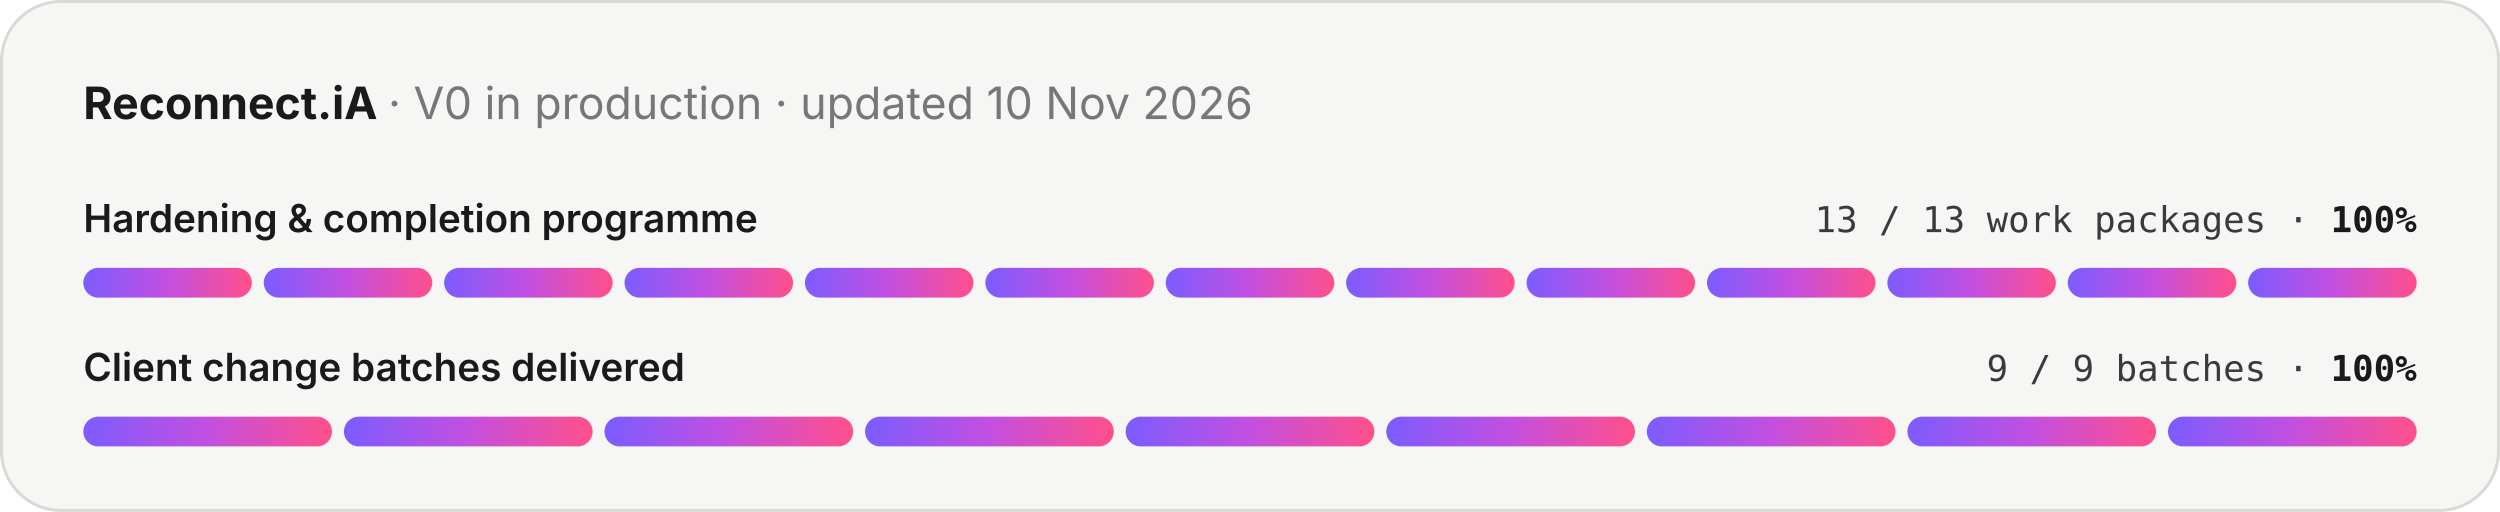
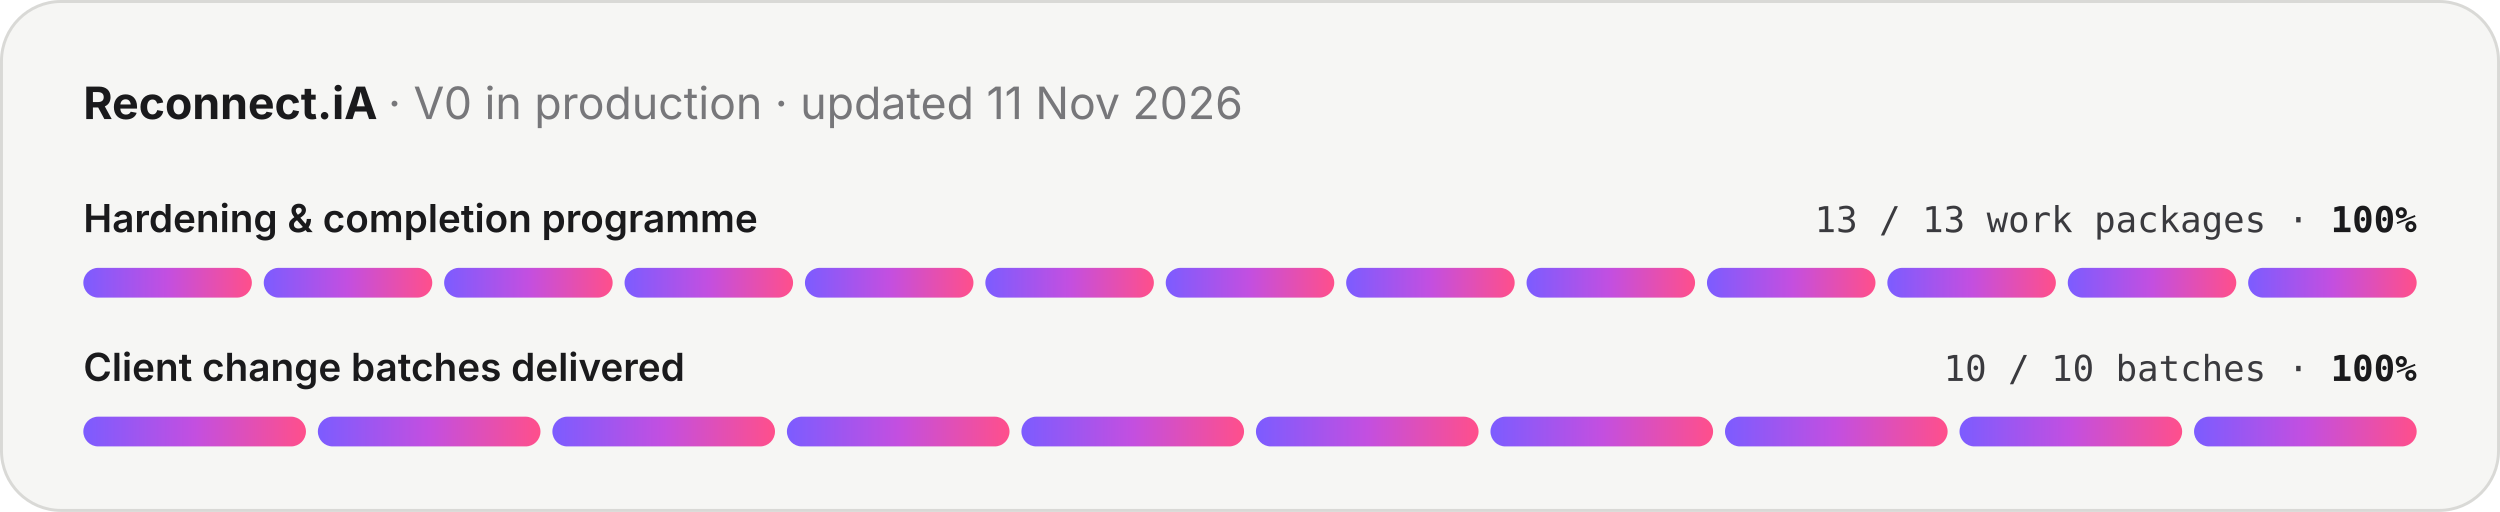
<svg xmlns="http://www.w3.org/2000/svg" width="840" height="172" viewBox="0 0 840 172" role="img" aria-label="Reconnect.iA build progress">
  <defs>
    <linearGradient id="gl" x1="0" x2="1" y1="0" y2="0">
      <stop offset="0" stop-color="#7C5CFF" />
      <stop offset="0.5" stop-color="#C34FE0" />
      <stop offset="1" stop-color="#FF4F8B" />
    </linearGradient>
  </defs>
  <rect x="0.5" y="0.5" width="839" height="171" rx="20" fill="#F6F6F4" stroke="#D9D9D6" />
-   <text x="28" y="40" font-family="Inter, -apple-system, 'Segoe UI', Helvetica, Arial, sans-serif" font-size="15" font-weight="700" fill="#1A1A1C">Reconnect.iA <tspan font-weight="400" fill="#77777A">· V0 in production · updated 10 Nov 2026</tspan>
+   <text x="28" y="40" font-family="Inter, -apple-system, 'Segoe UI', Helvetica, Arial, sans-serif" font-size="15" font-weight="700" fill="#1A1A1C">Reconnect.iA <tspan font-weight="400" fill="#77777A">· V0 in production · updated 11 Nov 2026</tspan>
  </text>
  <text x="28" y="78" font-family="Inter, -apple-system, 'Segoe UI', Helvetica, Arial, sans-serif" font-size="13" font-weight="600" fill="#1A1A1C">Hardening &amp; completion programme</text>
  <text x="812" y="78" text-anchor="end" font-family="'JetBrains Mono', ui-monospace, SFMono-Regular, Consolas, monospace" font-size="12" fill="#3A3A3E">13 / 13 work packages · <tspan font-weight="700" fill="#1A1A1C">100%</tspan>
  </text>
  <rect x="28.00" y="90" width="56.62" height="10" rx="5" fill="url(#gl)" />
  <rect x="88.62" y="90" width="56.62" height="10" rx="5" fill="url(#gl)" />
  <rect x="149.23" y="90" width="56.62" height="10" rx="5" fill="url(#gl)" />
  <rect x="209.85" y="90" width="56.62" height="10" rx="5" fill="url(#gl)" />
  <rect x="270.46" y="90" width="56.62" height="10" rx="5" fill="url(#gl)" />
  <rect x="331.08" y="90" width="56.62" height="10" rx="5" fill="url(#gl)" />
  <rect x="391.69" y="90" width="56.62" height="10" rx="5" fill="url(#gl)" />
  <rect x="452.31" y="90" width="56.62" height="10" rx="5" fill="url(#gl)" />
  <rect x="512.92" y="90" width="56.62" height="10" rx="5" fill="url(#gl)" />
  <rect x="573.54" y="90" width="56.62" height="10" rx="5" fill="url(#gl)" />
  <rect x="634.15" y="90" width="56.62" height="10" rx="5" fill="url(#gl)" />
  <rect x="694.77" y="90" width="56.62" height="10" rx="5" fill="url(#gl)" />
  <rect x="755.38" y="90" width="56.62" height="10" rx="5" fill="url(#gl)" />
  <text x="28" y="128" font-family="Inter, -apple-system, 'Segoe UI', Helvetica, Arial, sans-serif" font-size="13" font-weight="600" fill="#1A1A1C">Client change batches delivered</text>
-   <text x="812" y="128" text-anchor="end" font-family="'JetBrains Mono', ui-monospace, SFMono-Regular, Consolas, monospace" font-size="12" fill="#3A3A3E">9 / 9 batches · <tspan font-weight="700" fill="#1A1A1C">100%</tspan>
+   <text x="812" y="128" text-anchor="end" font-family="'JetBrains Mono', ui-monospace, SFMono-Regular, Consolas, monospace" font-size="12" fill="#3A3A3E">10 / 10 batches · <tspan font-weight="700" fill="#1A1A1C">100%</tspan>
  </text>
-   <rect x="28.00" y="140" width="83.56" height="10" rx="5" fill="url(#gl)" />
-   <rect x="115.56" y="140" width="83.56" height="10" rx="5" fill="url(#gl)" />
-   <rect x="203.11" y="140" width="83.56" height="10" rx="5" fill="url(#gl)" />
-   <rect x="290.67" y="140" width="83.56" height="10" rx="5" fill="url(#gl)" />
-   <rect x="378.22" y="140" width="83.56" height="10" rx="5" fill="url(#gl)" />
-   <rect x="465.78" y="140" width="83.56" height="10" rx="5" fill="url(#gl)" />
-   <rect x="553.33" y="140" width="83.56" height="10" rx="5" fill="url(#gl)" />
-   <rect x="640.89" y="140" width="83.56" height="10" rx="5" fill="url(#gl)" />
-   <rect x="728.44" y="140" width="83.56" height="10" rx="5" fill="url(#gl)" />
+   <rect x="28.00" y="140" width="74.80" height="10" rx="5" fill="url(#gl)" />
+   <rect x="106.80" y="140" width="74.80" height="10" rx="5" fill="url(#gl)" />
+   <rect x="185.60" y="140" width="74.80" height="10" rx="5" fill="url(#gl)" />
+   <rect x="264.40" y="140" width="74.80" height="10" rx="5" fill="url(#gl)" />
+   <rect x="343.20" y="140" width="74.80" height="10" rx="5" fill="url(#gl)" />
+   <rect x="422.00" y="140" width="74.80" height="10" rx="5" fill="url(#gl)" />
+   <rect x="500.80" y="140" width="74.80" height="10" rx="5" fill="url(#gl)" />
+   <rect x="579.60" y="140" width="74.80" height="10" rx="5" fill="url(#gl)" />
+   <rect x="658.40" y="140" width="74.80" height="10" rx="5" fill="url(#gl)" />
+   <rect x="737.20" y="140" width="74.80" height="10" rx="5" fill="url(#gl)" />
</svg>
